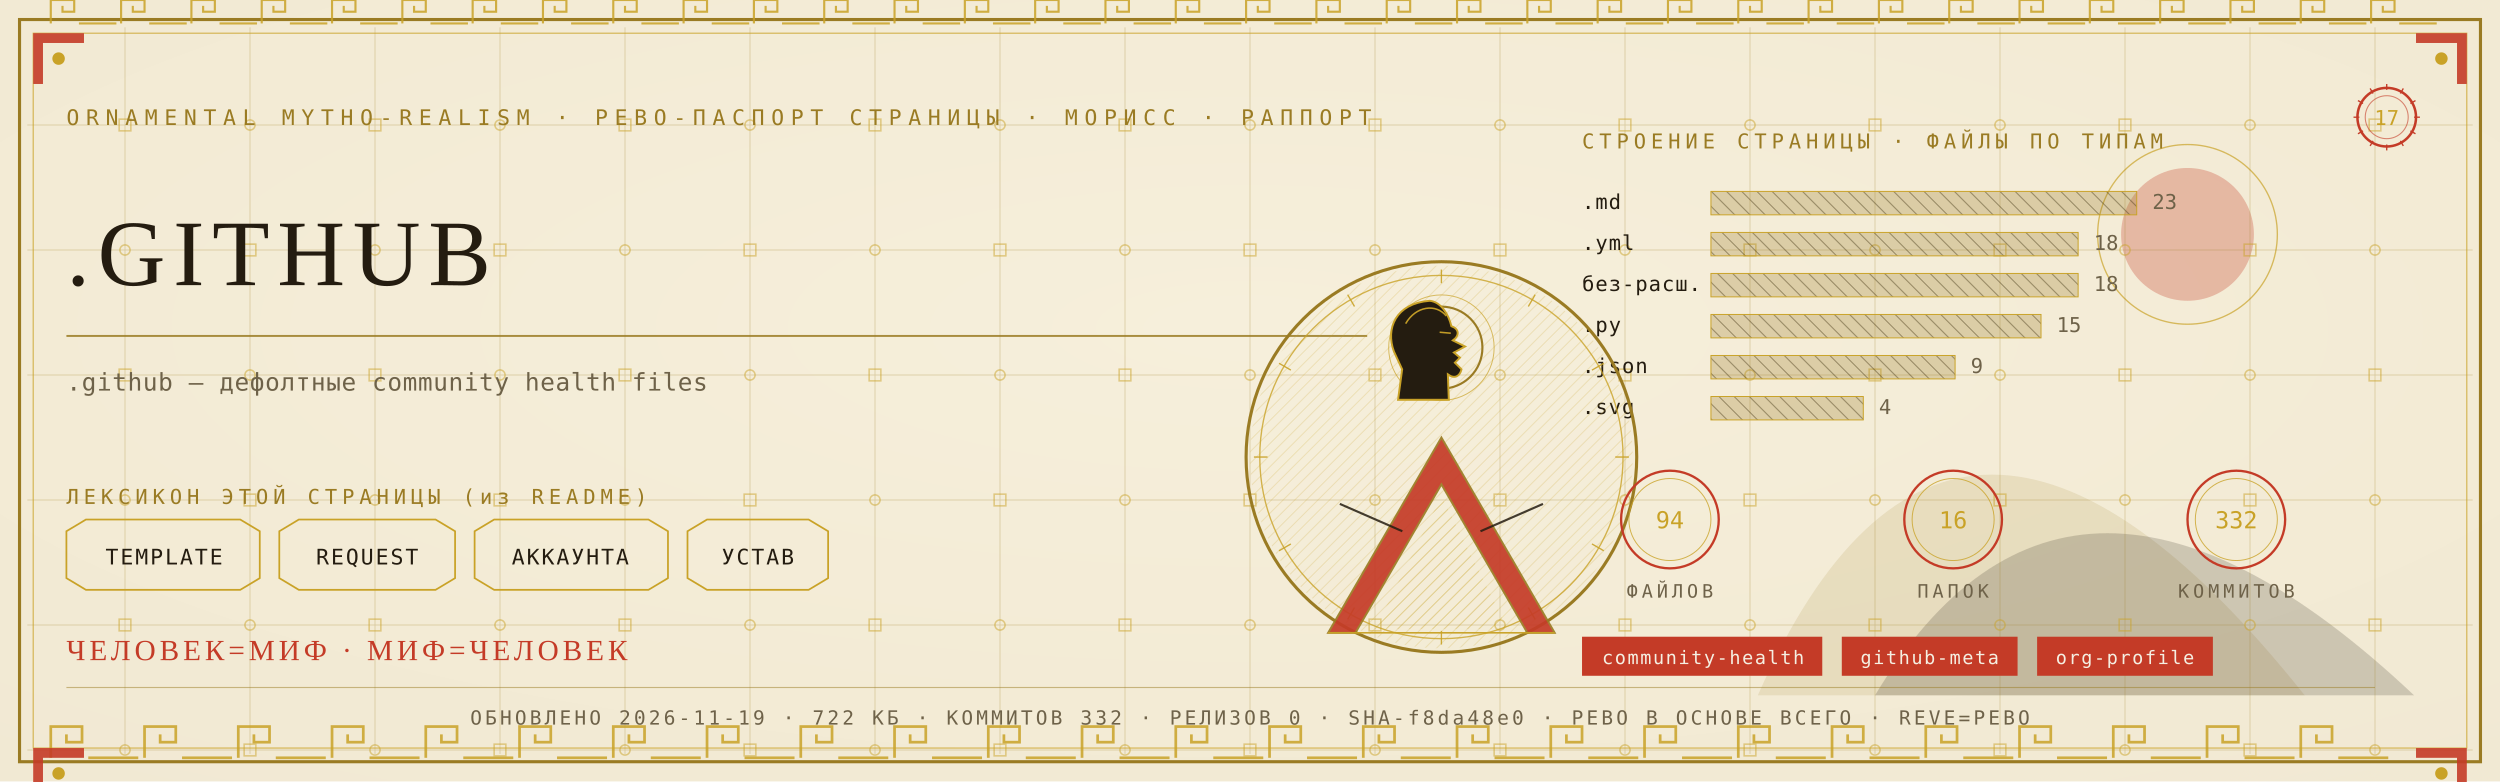
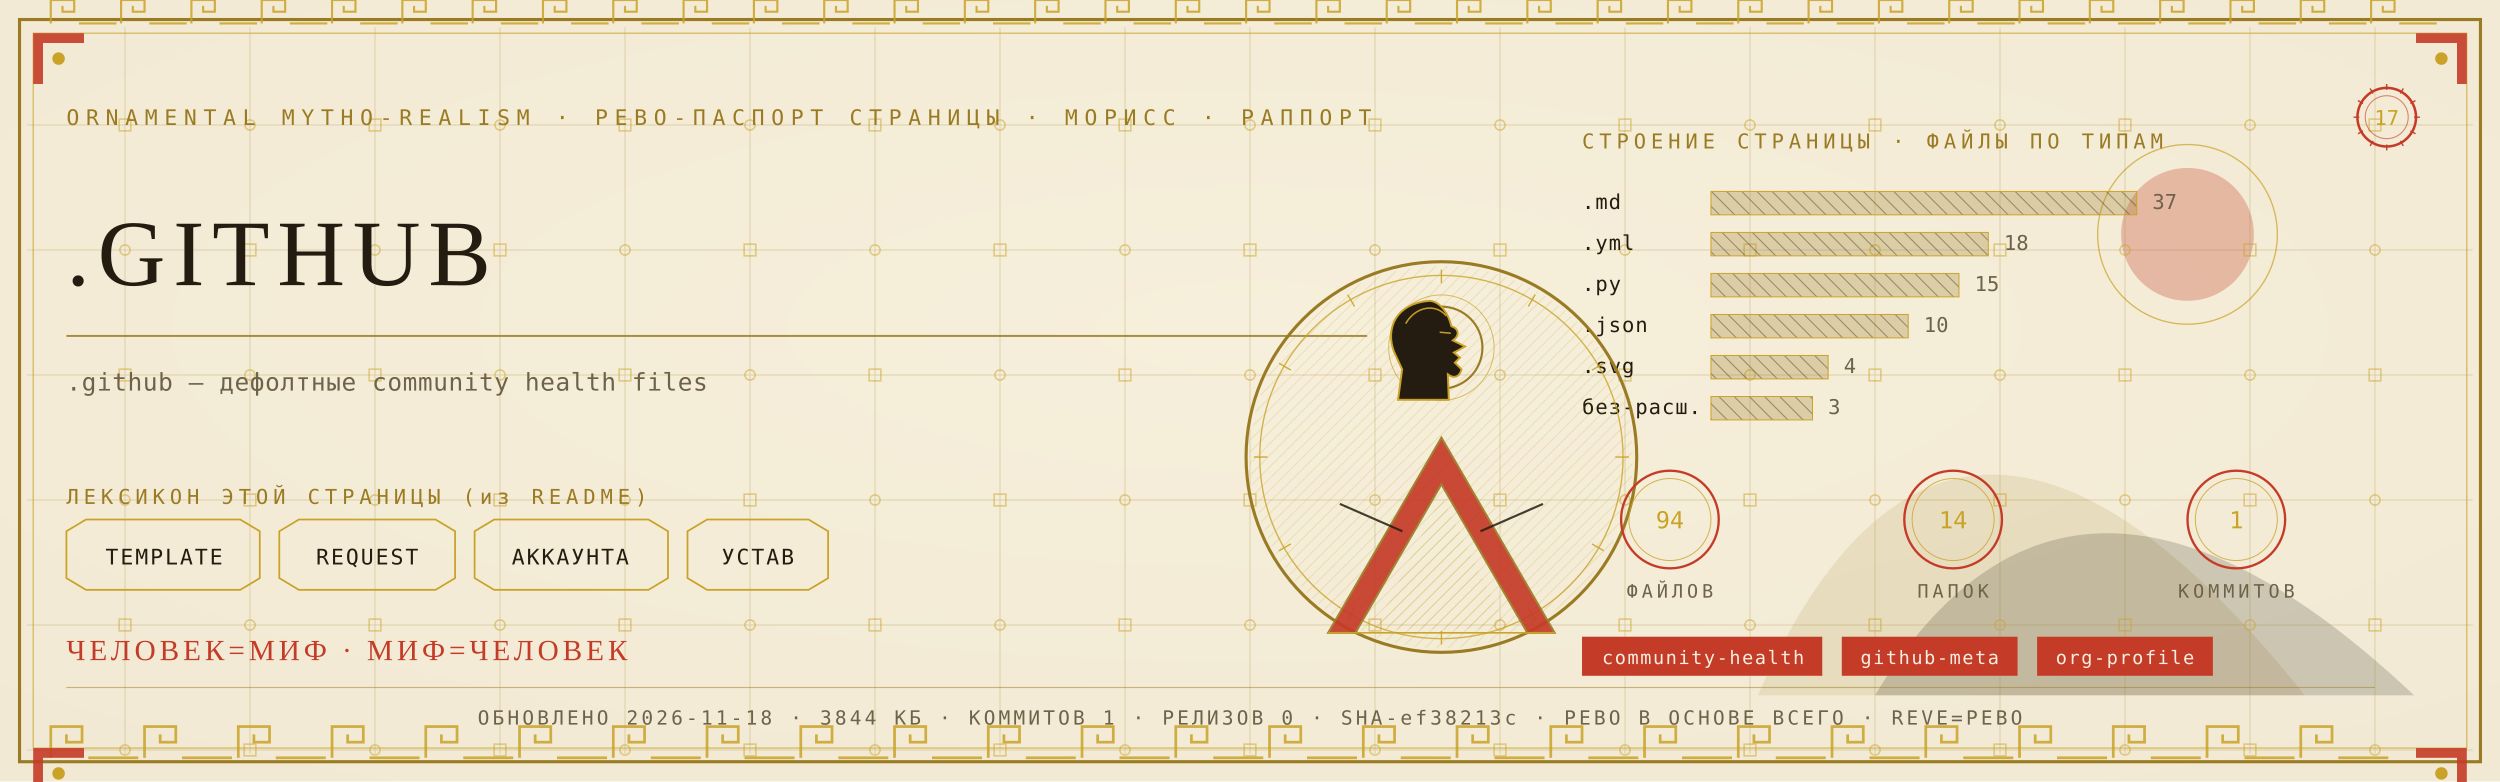
<svg xmlns="http://www.w3.org/2000/svg" viewBox="0 0 1280 400" width="1280" height="400">
  <defs>
    <radialGradient id="rp17" cx="0.5" cy="0.42" r="1.1">
      <stop offset="0" stop-color="#F6EFDC" />
      <stop offset="1" stop-color="#EFE6CF" />
    </radialGradient>
    <pattern id="hatchm" width="4.2" height="4.2" patternUnits="userSpaceOnUse" patternTransform="rotate(45)">
      <rect width="4.2" height="4.2" fill="none" />
      <line x1="0" y1="0" x2="0" y2="4.2" stroke="#C9A227" stroke-width="0.5" />
    </pattern>
    <pattern id="hatchv" width="5.5" height="5.5" patternUnits="userSpaceOnUse" patternTransform="rotate(-45)">
      <rect width="5.5" height="5.5" fill="none" />
      <line x1="0" y1="0" x2="0" y2="5.5" stroke="#241C10" stroke-width="0.5" />
    </pattern>
  </defs>
  <rect width="1280" height="400" fill="#EFE6CF" />
  <rect width="1280" height="400" fill="url(#rp17)" opacity="0.94" />
  <path d="M 900 356 Q 1000 130 1180 356 Z" fill="#9A7B23" opacity="0.14" />
  <path d="M 960 356 Q 1060 190 1236 356 Z" fill="#241C10" opacity="0.18" />
  <circle cx="1120" cy="120" r="34" fill="#C43B27" opacity="0.30" />
  <circle cx="1120" cy="120" r="46" fill="none" stroke="#C9A227" stroke-width="0.7" opacity="0.7" />
  <g stroke="#9A7B23" stroke-width="0.45" opacity="0.30">
    <line x1="64" y1="14" x2="64" y2="386" />
    <line x1="128" y1="14" x2="128" y2="386" />
    <line x1="192" y1="14" x2="192" y2="386" />
    <line x1="256" y1="14" x2="256" y2="386" />
    <line x1="320" y1="14" x2="320" y2="386" />
    <line x1="384" y1="14" x2="384" y2="386" />
    <line x1="448" y1="14" x2="448" y2="386" />
    <line x1="512" y1="14" x2="512" y2="386" />
    <line x1="576" y1="14" x2="576" y2="386" />
    <line x1="640" y1="14" x2="640" y2="386" />
    <line x1="704" y1="14" x2="704" y2="386" />
    <line x1="768" y1="14" x2="768" y2="386" />
    <line x1="832" y1="14" x2="832" y2="386" />
    <line x1="896" y1="14" x2="896" y2="386" />
    <line x1="960" y1="14" x2="960" y2="386" />
    <line x1="1024" y1="14" x2="1024" y2="386" />
    <line x1="1088" y1="14" x2="1088" y2="386" />
    <line x1="1152" y1="14" x2="1152" y2="386" />
    <line x1="1216" y1="14" x2="1216" y2="386" />
    <line x1="14" y1="64" x2="1266" y2="64" />
    <line x1="14" y1="128" x2="1266" y2="128" />
    <line x1="14" y1="192" x2="1266" y2="192" />
    <line x1="14" y1="256" x2="1266" y2="256" />
    <line x1="14" y1="320" x2="1266" y2="320" />
    <line x1="14" y1="384" x2="1266" y2="384" />
  </g>
  <g fill="none" stroke="#C9A227" stroke-width="0.8" opacity="0.5">
    <rect x="61" y="61" width="6" height="6" />
    <circle cx="64" cy="128" r="2.6" />
    <rect x="61" y="189" width="6" height="6" />
    <circle cx="64" cy="256" r="2.6" />
    <rect x="61" y="317" width="6" height="6" />
    <circle cx="64" cy="384" r="2.6" />
    <circle cx="128" cy="64" r="2.6" />
    <rect x="125" y="125" width="6" height="6" />
    <circle cx="128" cy="192" r="2.6" />
    <rect x="125" y="253" width="6" height="6" />
    <circle cx="128" cy="320" r="2.6" />
    <rect x="125" y="381" width="6" height="6" />
    <rect x="189" y="61" width="6" height="6" />
    <circle cx="192" cy="128" r="2.6" />
    <rect x="189" y="189" width="6" height="6" />
    <circle cx="192" cy="256" r="2.6" />
    <rect x="189" y="317" width="6" height="6" />
    <circle cx="192" cy="384" r="2.6" />
    <circle cx="256" cy="64" r="2.6" />
    <rect x="253" y="125" width="6" height="6" />
    <circle cx="256" cy="192" r="2.6" />
    <rect x="253" y="253" width="6" height="6" />
    <circle cx="256" cy="320" r="2.6" />
    <rect x="253" y="381" width="6" height="6" />
    <rect x="317" y="61" width="6" height="6" />
    <circle cx="320" cy="128" r="2.6" />
    <rect x="317" y="189" width="6" height="6" />
    <circle cx="320" cy="256" r="2.6" />
    <rect x="317" y="317" width="6" height="6" />
    <circle cx="320" cy="384" r="2.6" />
    <circle cx="384" cy="64" r="2.6" />
    <rect x="381" y="125" width="6" height="6" />
    <circle cx="384" cy="192" r="2.6" />
    <rect x="381" y="253" width="6" height="6" />
    <circle cx="384" cy="320" r="2.6" />
    <rect x="381" y="381" width="6" height="6" />
    <rect x="445" y="61" width="6" height="6" />
    <circle cx="448" cy="128" r="2.6" />
    <rect x="445" y="189" width="6" height="6" />
    <circle cx="448" cy="256" r="2.6" />
    <rect x="445" y="317" width="6" height="6" />
    <circle cx="448" cy="384" r="2.6" />
    <circle cx="512" cy="64" r="2.6" />
    <rect x="509" y="125" width="6" height="6" />
    <circle cx="512" cy="192" r="2.6" />
    <rect x="509" y="253" width="6" height="6" />
    <circle cx="512" cy="320" r="2.6" />
    <rect x="509" y="381" width="6" height="6" />
    <rect x="573" y="61" width="6" height="6" />
    <circle cx="576" cy="128" r="2.6" />
    <rect x="573" y="189" width="6" height="6" />
    <circle cx="576" cy="256" r="2.6" />
    <rect x="573" y="317" width="6" height="6" />
    <circle cx="576" cy="384" r="2.6" />
    <circle cx="640" cy="64" r="2.6" />
    <rect x="637" y="125" width="6" height="6" />
    <circle cx="640" cy="192" r="2.6" />
    <rect x="637" y="253" width="6" height="6" />
    <circle cx="640" cy="320" r="2.6" />
    <rect x="637" y="381" width="6" height="6" />
    <rect x="701" y="61" width="6" height="6" />
    <circle cx="704" cy="128" r="2.6" />
    <rect x="701" y="189" width="6" height="6" />
    <circle cx="704" cy="256" r="2.6" />
    <rect x="701" y="317" width="6" height="6" />
    <circle cx="704" cy="384" r="2.6" />
    <circle cx="768" cy="64" r="2.6" />
    <rect x="765" y="125" width="6" height="6" />
    <circle cx="768" cy="192" r="2.6" />
    <rect x="765" y="253" width="6" height="6" />
    <circle cx="768" cy="320" r="2.6" />
    <rect x="765" y="381" width="6" height="6" />
    <rect x="829" y="61" width="6" height="6" />
    <circle cx="832" cy="128" r="2.6" />
    <rect x="829" y="189" width="6" height="6" />
    <circle cx="832" cy="256" r="2.6" />
    <rect x="829" y="317" width="6" height="6" />
    <circle cx="832" cy="384" r="2.6" />
    <circle cx="896" cy="64" r="2.6" />
    <rect x="893" y="125" width="6" height="6" />
    <circle cx="896" cy="192" r="2.6" />
    <rect x="893" y="253" width="6" height="6" />
    <circle cx="896" cy="320" r="2.6" />
    <rect x="893" y="381" width="6" height="6" />
    <rect x="957" y="61" width="6" height="6" />
    <circle cx="960" cy="128" r="2.6" />
    <rect x="957" y="189" width="6" height="6" />
    <circle cx="960" cy="256" r="2.6" />
    <rect x="957" y="317" width="6" height="6" />
    <circle cx="960" cy="384" r="2.6" />
    <circle cx="1024" cy="64" r="2.6" />
    <rect x="1021" y="125" width="6" height="6" />
    <circle cx="1024" cy="192" r="2.6" />
    <rect x="1021" y="253" width="6" height="6" />
    <circle cx="1024" cy="320" r="2.6" />
    <rect x="1021" y="381" width="6" height="6" />
    <rect x="1085" y="61" width="6" height="6" />
    <circle cx="1088" cy="128" r="2.6" />
    <rect x="1085" y="189" width="6" height="6" />
    <circle cx="1088" cy="256" r="2.6" />
    <rect x="1085" y="317" width="6" height="6" />
    <circle cx="1088" cy="384" r="2.6" />
    <circle cx="1152" cy="64" r="2.6" />
    <rect x="1149" y="125" width="6" height="6" />
    <circle cx="1152" cy="192" r="2.6" />
    <rect x="1149" y="253" width="6" height="6" />
    <circle cx="1152" cy="320" r="2.6" />
    <rect x="1149" y="381" width="6" height="6" />
    <rect x="1213" y="61" width="6" height="6" />
    <circle cx="1216" cy="128" r="2.6" />
    <rect x="1213" y="189" width="6" height="6" />
    <circle cx="1216" cy="256" r="2.6" />
    <rect x="1213" y="317" width="6" height="6" />
    <circle cx="1216" cy="384" r="2.6" />
  </g>
  <rect x="10" y="10" width="1260" height="380" fill="none" stroke="#9A7B23" stroke-width="1.6" />
  <rect x="17" y="17" width="1246" height="366" fill="none" stroke="#C9A227" stroke-width="0.6" opacity="0.75" />
  <g fill="none" stroke="#C9A227" stroke-width="1.4" opacity="0.85">
    <path d="M 26 388 L 26 372 L 42 372 L 42 380.0 L 34.0 380.0 L 34.0 376.0" />
    <line x1="45.2" y1="388" x2="70.8" y2="388" />
    <path d="M 74 388 L 74 372 L 90 372 L 90 380.0 L 82.0 380.0 L 82.0 376.0" />
    <line x1="93.2" y1="388" x2="118.8" y2="388" />
    <path d="M 122 388 L 122 372 L 138 372 L 138 380.0 L 130.0 380.0 L 130.0 376.0" />
    <line x1="141.2" y1="388" x2="166.8" y2="388" />
    <path d="M 170 388 L 170 372 L 186 372 L 186 380.0 L 178.0 380.0 L 178.0 376.0" />
    <line x1="189.2" y1="388" x2="214.8" y2="388" />
    <path d="M 218 388 L 218 372 L 234 372 L 234 380.0 L 226.0 380.0 L 226.0 376.0" />
    <line x1="237.2" y1="388" x2="262.8" y2="388" />
    <path d="M 266 388 L 266 372 L 282 372 L 282 380.0 L 274.0 380.0 L 274.0 376.0" />
    <line x1="285.2" y1="388" x2="310.8" y2="388" />
    <path d="M 314 388 L 314 372 L 330 372 L 330 380.0 L 322.0 380.0 L 322.0 376.0" />
    <line x1="333.2" y1="388" x2="358.8" y2="388" />
    <path d="M 362 388 L 362 372 L 378 372 L 378 380.0 L 370.0 380.0 L 370.0 376.0" />
    <line x1="381.2" y1="388" x2="406.8" y2="388" />
    <path d="M 410 388 L 410 372 L 426 372 L 426 380.0 L 418.0 380.0 L 418.0 376.0" />
    <line x1="429.2" y1="388" x2="454.8" y2="388" />
    <path d="M 458 388 L 458 372 L 474 372 L 474 380.0 L 466.0 380.0 L 466.0 376.0" />
    <line x1="477.2" y1="388" x2="502.8" y2="388" />
    <path d="M 506 388 L 506 372 L 522 372 L 522 380.0 L 514.0 380.0 L 514.0 376.0" />
    <line x1="525.2" y1="388" x2="550.8" y2="388" />
    <path d="M 554 388 L 554 372 L 570 372 L 570 380.0 L 562.0 380.0 L 562.0 376.0" />
    <line x1="573.2" y1="388" x2="598.8" y2="388" />
    <path d="M 602 388 L 602 372 L 618 372 L 618 380.0 L 610.0 380.0 L 610.0 376.0" />
    <line x1="621.2" y1="388" x2="646.8" y2="388" />
    <path d="M 650 388 L 650 372 L 666 372 L 666 380.0 L 658.0 380.0 L 658.0 376.0" />
    <line x1="669.2" y1="388" x2="694.8" y2="388" />
    <path d="M 698 388 L 698 372 L 714 372 L 714 380.0 L 706.0 380.0 L 706.0 376.0" />
    <line x1="717.2" y1="388" x2="742.8" y2="388" />
    <path d="M 746 388 L 746 372 L 762 372 L 762 380.0 L 754.0 380.0 L 754.0 376.0" />
    <line x1="765.2" y1="388" x2="790.8" y2="388" />
    <path d="M 794 388 L 794 372 L 810 372 L 810 380.0 L 802.0 380.0 L 802.0 376.0" />
    <line x1="813.2" y1="388" x2="838.8" y2="388" />
    <path d="M 842 388 L 842 372 L 858 372 L 858 380.0 L 850.0 380.0 L 850.0 376.0" />
    <line x1="861.2" y1="388" x2="886.8" y2="388" />
    <path d="M 890 388 L 890 372 L 906 372 L 906 380.0 L 898.0 380.0 L 898.0 376.0" />
    <line x1="909.2" y1="388" x2="934.8" y2="388" />
    <path d="M 938 388 L 938 372 L 954 372 L 954 380.0 L 946.0 380.0 L 946.0 376.0" />
    <line x1="957.2" y1="388" x2="982.8" y2="388" />
    <path d="M 986 388 L 986 372 L 1002 372 L 1002 380.0 L 994.0 380.0 L 994.0 376.0" />
    <line x1="1005.2" y1="388" x2="1030.8" y2="388" />
    <path d="M 1034 388 L 1034 372 L 1050 372 L 1050 380.0 L 1042.0 380.0 L 1042.0 376.0" />
    <line x1="1053.2" y1="388" x2="1078.8" y2="388" />
    <path d="M 1082 388 L 1082 372 L 1098 372 L 1098 380.0 L 1090.0 380.0 L 1090.0 376.0" />
    <line x1="1101.2" y1="388" x2="1126.8" y2="388" />
    <path d="M 1130 388 L 1130 372 L 1146 372 L 1146 380.0 L 1138.0 380.0 L 1138.0 376.0" />
    <line x1="1149.2" y1="388" x2="1174.8" y2="388" />
    <path d="M 1178 388 L 1178 372 L 1194 372 L 1194 380.0 L 1186.0 380.0 L 1186.0 376.0" />
    <line x1="1197.2" y1="388" x2="1222.8" y2="388" />
  </g>
  <g fill="none" stroke="#C9A227" stroke-width="1.1" opacity="0.85">
    <path d="M 26 12 L 26 0 L 38 0 L 38 6.0 L 32.0 6.0 L 32.0 3.0" />
    <line x1="40.4" y1="12" x2="59.6" y2="12" />
    <path d="M 62 12 L 62 0 L 74 0 L 74 6.0 L 68.0 6.0 L 68.0 3.0" />
    <line x1="76.4" y1="12" x2="95.6" y2="12" />
    <path d="M 98 12 L 98 0 L 110 0 L 110 6.0 L 104.0 6.0 L 104.0 3.0" />
    <line x1="112.4" y1="12" x2="131.6" y2="12" />
    <path d="M 134 12 L 134 0 L 146 0 L 146 6.0 L 140.0 6.0 L 140.0 3.0" />
    <line x1="148.4" y1="12" x2="167.6" y2="12" />
    <path d="M 170 12 L 170 0 L 182 0 L 182 6.0 L 176.0 6.0 L 176.0 3.0" />
    <line x1="184.4" y1="12" x2="203.6" y2="12" />
    <path d="M 206 12 L 206 0 L 218 0 L 218 6.0 L 212.0 6.0 L 212.0 3.0" />
    <line x1="220.4" y1="12" x2="239.6" y2="12" />
    <path d="M 242 12 L 242 0 L 254 0 L 254 6.0 L 248.0 6.0 L 248.0 3.0" />
    <line x1="256.4" y1="12" x2="275.6" y2="12" />
    <path d="M 278 12 L 278 0 L 290 0 L 290 6.0 L 284.0 6.0 L 284.0 3.0" />
    <line x1="292.4" y1="12" x2="311.6" y2="12" />
    <path d="M 314 12 L 314 0 L 326 0 L 326 6.0 L 320.0 6.0 L 320.0 3.0" />
    <line x1="328.4" y1="12" x2="347.6" y2="12" />
    <path d="M 350 12 L 350 0 L 362 0 L 362 6.0 L 356.0 6.0 L 356.0 3.0" />
    <line x1="364.4" y1="12" x2="383.6" y2="12" />
    <path d="M 386 12 L 386 0 L 398 0 L 398 6.0 L 392.0 6.0 L 392.0 3.0" />
    <line x1="400.4" y1="12" x2="419.6" y2="12" />
    <path d="M 422 12 L 422 0 L 434 0 L 434 6.0 L 428.0 6.0 L 428.0 3.0" />
    <line x1="436.4" y1="12" x2="455.6" y2="12" />
    <path d="M 458 12 L 458 0 L 470 0 L 470 6.0 L 464.0 6.0 L 464.0 3.0" />
    <line x1="472.4" y1="12" x2="491.6" y2="12" />
    <path d="M 494 12 L 494 0 L 506 0 L 506 6.0 L 500.0 6.0 L 500.0 3.0" />
    <line x1="508.4" y1="12" x2="527.6" y2="12" />
    <path d="M 530 12 L 530 0 L 542 0 L 542 6.0 L 536.0 6.0 L 536.0 3.0" />
    <line x1="544.4" y1="12" x2="563.6" y2="12" />
    <path d="M 566 12 L 566 0 L 578 0 L 578 6.0 L 572.0 6.0 L 572.0 3.0" />
    <line x1="580.4" y1="12" x2="599.6" y2="12" />
    <path d="M 602 12 L 602 0 L 614 0 L 614 6.0 L 608.0 6.0 L 608.0 3.0" />
    <line x1="616.4" y1="12" x2="635.6" y2="12" />
    <path d="M 638 12 L 638 0 L 650 0 L 650 6.0 L 644.0 6.0 L 644.0 3.0" />
    <line x1="652.4" y1="12" x2="671.6" y2="12" />
    <path d="M 674 12 L 674 0 L 686 0 L 686 6.0 L 680.0 6.0 L 680.0 3.0" />
    <line x1="688.4" y1="12" x2="707.6" y2="12" />
    <path d="M 710 12 L 710 0 L 722 0 L 722 6.0 L 716.0 6.0 L 716.0 3.0" />
    <line x1="724.4" y1="12" x2="743.6" y2="12" />
    <path d="M 746 12 L 746 0 L 758 0 L 758 6.0 L 752.0 6.0 L 752.0 3.0" />
    <line x1="760.4" y1="12" x2="779.6" y2="12" />
    <path d="M 782 12 L 782 0 L 794 0 L 794 6.0 L 788.0 6.0 L 788.0 3.0" />
    <line x1="796.4" y1="12" x2="815.6" y2="12" />
    <path d="M 818 12 L 818 0 L 830 0 L 830 6.0 L 824.0 6.0 L 824.0 3.0" />
    <line x1="832.4" y1="12" x2="851.6" y2="12" />
    <path d="M 854 12 L 854 0 L 866 0 L 866 6.0 L 860.0 6.0 L 860.0 3.0" />
    <line x1="868.4" y1="12" x2="887.6" y2="12" />
    <path d="M 890 12 L 890 0 L 902 0 L 902 6.0 L 896.0 6.0 L 896.0 3.0" />
    <line x1="904.4" y1="12" x2="923.6" y2="12" />
    <path d="M 926 12 L 926 0 L 938 0 L 938 6.0 L 932.0 6.0 L 932.0 3.0" />
    <line x1="940.4" y1="12" x2="959.6" y2="12" />
    <path d="M 962 12 L 962 0 L 974 0 L 974 6.0 L 968.0 6.0 L 968.0 3.0" />
    <line x1="976.4" y1="12" x2="995.6" y2="12" />
    <path d="M 998 12 L 998 0 L 1010 0 L 1010 6.0 L 1004.0 6.0 L 1004.0 3.0" />
    <line x1="1012.4" y1="12" x2="1031.6" y2="12" />
    <path d="M 1034 12 L 1034 0 L 1046 0 L 1046 6.0 L 1040.0 6.0 L 1040.0 3.0" />
    <line x1="1048.4" y1="12" x2="1067.6" y2="12" />
    <path d="M 1070 12 L 1070 0 L 1082 0 L 1082 6.0 L 1076.0 6.0 L 1076.0 3.0" />
    <line x1="1084.4" y1="12" x2="1103.6" y2="12" />
    <path d="M 1106 12 L 1106 0 L 1118 0 L 1118 6.0 L 1112.0 6.0 L 1112.0 3.0" />
    <line x1="1120.4" y1="12" x2="1139.6" y2="12" />
    <path d="M 1142 12 L 1142 0 L 1154 0 L 1154 6.0 L 1148.0 6.0 L 1148.0 3.0" />
    <line x1="1156.4" y1="12" x2="1175.6" y2="12" />
    <path d="M 1178 12 L 1178 0 L 1190 0 L 1190 6.0 L 1184.0 6.0 L 1184.0 3.0" />
    <line x1="1192.4" y1="12" x2="1211.6" y2="12" />
    <path d="M 1214 12 L 1214 0 L 1226 0 L 1226 6.0 L 1220.0 6.0 L 1220.0 3.0" />
    <line x1="1228.4" y1="12" x2="1247.6" y2="12" />
  </g>
  <g transform="translate(17,17) scale(1,1)">
    <path d="M 0 0 L 26 0 L 26 5 L 5 5 L 5 26 L 0 26 Z" fill="#C43B27" opacity="0.9" />
    <circle cx="13" cy="13" r="3.2" fill="#C9A227" />
  </g>
  <g transform="translate(1263,17) scale(-1,1)">
    <path d="M 0 0 L 26 0 L 26 5 L 5 5 L 5 26 L 0 26 Z" fill="#C43B27" opacity="0.9" />
    <circle cx="13" cy="13" r="3.2" fill="#C9A227" />
  </g>
  <g transform="translate(17,383) scale(1,1)">
    <path d="M 0 0 L 26 0 L 26 5 L 5 5 L 5 26 L 0 26 Z" fill="#C43B27" opacity="0.9" />
    <circle cx="13" cy="13" r="3.2" fill="#C9A227" />
  </g>
  <g transform="translate(1263,383) scale(-1,1)">
    <path d="M 0 0 L 26 0 L 26 5 L 5 5 L 5 26 L 0 26 Z" fill="#C43B27" opacity="0.9" />
    <circle cx="13" cy="13" r="3.2" fill="#C9A227" />
  </g>
  <text x="34" y="64" font-family="'Cascadia Mono', ui-monospace, Consolas, monospace" font-size="11" fill="#9A7B23" letter-spacing="3.4">ORNAMENTAL MYTHO-REALISM · РЕВО-ПАСПОРТ СТРАНИЦЫ · МОРИСС · РАППОРТ</text>
  <g transform="translate(1222,60)">
    <circle r="15" fill="none" stroke="#C43B27" stroke-width="1.3" />
    <circle r="11" fill="none" stroke="#C43B27" stroke-width="0.55" opacity="0.6" />
    <text y="4" text-anchor="middle" font-family="'Cascadia Mono', ui-monospace, Consolas, monospace" font-size="10.5" fill="#C9A227">17</text>
    <g stroke="#C43B27" stroke-width="0.7">
      <line x1="0" y1="-17" x2="0" y2="-14" transform="rotate(0)" />
      <line x1="0" y1="-17" x2="0" y2="-14" transform="rotate(30)" />
      <line x1="0" y1="-17" x2="0" y2="-14" transform="rotate(60)" />
      <line x1="0" y1="-17" x2="0" y2="-14" transform="rotate(90)" />
      <line x1="0" y1="-17" x2="0" y2="-14" transform="rotate(120)" />
      <line x1="0" y1="-17" x2="0" y2="-14" transform="rotate(150)" />
      <line x1="0" y1="-17" x2="0" y2="-14" transform="rotate(180)" />
      <line x1="0" y1="-17" x2="0" y2="-14" transform="rotate(210)" />
      <line x1="0" y1="-17" x2="0" y2="-14" transform="rotate(240)" />
      <line x1="0" y1="-17" x2="0" y2="-14" transform="rotate(270)" />
      <line x1="0" y1="-17" x2="0" y2="-14" transform="rotate(300)" />
      <line x1="0" y1="-17" x2="0" y2="-14" transform="rotate(330)" />
    </g>
  </g>
  <text x="34" y="146" font-family="Georgia, 'Times New Roman', serif" font-size="48.0" fill="#241C10" letter-spacing="4">.GITHUB</text>
  <line x1="34" y1="172" x2="700" y2="172" stroke="#9A7B23" stroke-width="1" opacity="0.85" />
  <text x="34" y="200" font-family="'Cascadia Mono', ui-monospace, Consolas, monospace" font-size="12.5" fill="#6E6249" letter-spacing="0.3">.github — дефолтные community health files</text>
  <text x="34" y="258" font-family="'Cascadia Mono', ui-monospace, Consolas, monospace" font-size="10.5" fill="#9A7B23" letter-spacing="2.5">ЛЕКСИКОН ЭТОЙ СТРАНИЦЫ (из README)</text>
  <path d="M 34 272 L 44 266 L 123 266 L 133 272 L 133 296 L 123 302 L 44 302 L 34 296 Z" fill="none" stroke="#C9A227" stroke-width="0.9" />
  <text x="84" y="289" text-anchor="middle" font-family="'Cascadia Mono', ui-monospace, Consolas, monospace" font-size="11" fill="#241C10" letter-spacing="1">TEMPLATE</text>
  <path d="M 143 272 L 153 266 L 223 266 L 233 272 L 233 296 L 223 302 L 153 302 L 143 296 Z" fill="none" stroke="#C9A227" stroke-width="0.9" />
  <text x="188" y="289" text-anchor="middle" font-family="'Cascadia Mono', ui-monospace, Consolas, monospace" font-size="11" fill="#241C10" letter-spacing="1">REQUEST</text>
  <path d="M 243 272 L 253 266 L 332 266 L 342 272 L 342 296 L 332 302 L 253 302 L 243 296 Z" fill="none" stroke="#C9A227" stroke-width="0.9" />
  <text x="292" y="289" text-anchor="middle" font-family="'Cascadia Mono', ui-monospace, Consolas, monospace" font-size="11" fill="#241C10" letter-spacing="1">АККАУНТА</text>
  <path d="M 352 272 L 362 266 L 414 266 L 424 272 L 424 296 L 414 302 L 362 302 L 352 296 Z" fill="none" stroke="#C9A227" stroke-width="0.9" />
  <text x="388" y="289" text-anchor="middle" font-family="'Cascadia Mono', ui-monospace, Consolas, monospace" font-size="11" fill="#241C10" letter-spacing="1">УСТАВ</text>
  <text x="810" y="76" font-family="'Cascadia Mono', ui-monospace, Consolas, monospace" font-size="10.5" fill="#9A7B23" letter-spacing="2.5">СТРОЕНИЕ СТРАНИЦЫ · ФАЙЛЫ ПО ТИПАМ</text>
  <text x="810" y="107" font-family="'Cascadia Mono', ui-monospace, Consolas, monospace" font-size="10.5" fill="#241C10" letter-spacing="0.5">.md</text>
  <rect x="876" y="98" width="218" height="12" fill="url(#hatchv)" opacity="0.9" />
  <rect x="876" y="98" width="218" height="12" fill="#9A7B23" opacity="0.28" />
  <rect x="876" y="98" width="218" height="12" fill="none" stroke="#C9A227" stroke-width="0.5" />
-   <text x="1102" y="107" font-family="'Cascadia Mono', ui-monospace, Consolas, monospace" font-size="10.5" fill="#6E6249">23</text>
+   <text x="1102" y="107" font-family="'Cascadia Mono', ui-monospace, Consolas, monospace" font-size="10.5" fill="#6E6249">37</text>
  <text x="810" y="128" font-family="'Cascadia Mono', ui-monospace, Consolas, monospace" font-size="10.5" fill="#241C10" letter-spacing="0.5">.yml</text>
-   <rect x="876" y="119" width="188" height="12" fill="url(#hatchv)" opacity="0.9" />
-   <rect x="876" y="119" width="188" height="12" fill="#9A7B23" opacity="0.28" />
-   <rect x="876" y="119" width="188" height="12" fill="none" stroke="#C9A227" stroke-width="0.5" />
-   <text x="1072" y="128" font-family="'Cascadia Mono', ui-monospace, Consolas, monospace" font-size="10.5" fill="#6E6249">18</text>
-   <text x="810" y="149" font-family="'Cascadia Mono', ui-monospace, Consolas, monospace" font-size="10.5" fill="#241C10" letter-spacing="0.5">без-расш.</text>
-   <rect x="876" y="140" width="188" height="12" fill="url(#hatchv)" opacity="0.9" />
-   <rect x="876" y="140" width="188" height="12" fill="#9A7B23" opacity="0.28" />
-   <rect x="876" y="140" width="188" height="12" fill="none" stroke="#C9A227" stroke-width="0.5" />
-   <text x="1072" y="149" font-family="'Cascadia Mono', ui-monospace, Consolas, monospace" font-size="10.5" fill="#6E6249">18</text>
-   <text x="810" y="170" font-family="'Cascadia Mono', ui-monospace, Consolas, monospace" font-size="10.5" fill="#241C10" letter-spacing="0.5">.py</text>
-   <rect x="876" y="161" width="169" height="12" fill="url(#hatchv)" opacity="0.9" />
-   <rect x="876" y="161" width="169" height="12" fill="#9A7B23" opacity="0.28" />
-   <rect x="876" y="161" width="169" height="12" fill="none" stroke="#C9A227" stroke-width="0.5" />
-   <text x="1053" y="170" font-family="'Cascadia Mono', ui-monospace, Consolas, monospace" font-size="10.5" fill="#6E6249">15</text>
-   <text x="810" y="191" font-family="'Cascadia Mono', ui-monospace, Consolas, monospace" font-size="10.5" fill="#241C10" letter-spacing="0.5">.json</text>
-   <rect x="876" y="182" width="125" height="12" fill="url(#hatchv)" opacity="0.9" />
-   <rect x="876" y="182" width="125" height="12" fill="#9A7B23" opacity="0.28" />
-   <rect x="876" y="182" width="125" height="12" fill="none" stroke="#C9A227" stroke-width="0.5" />
-   <text x="1009" y="191" font-family="'Cascadia Mono', ui-monospace, Consolas, monospace" font-size="10.5" fill="#6E6249">9</text>
-   <text x="810" y="212" font-family="'Cascadia Mono', ui-monospace, Consolas, monospace" font-size="10.5" fill="#241C10" letter-spacing="0.5">.svg</text>
-   <rect x="876" y="203" width="78" height="12" fill="url(#hatchv)" opacity="0.9" />
-   <rect x="876" y="203" width="78" height="12" fill="#9A7B23" opacity="0.28" />
-   <rect x="876" y="203" width="78" height="12" fill="none" stroke="#C9A227" stroke-width="0.5" />
-   <text x="962" y="212" font-family="'Cascadia Mono', ui-monospace, Consolas, monospace" font-size="10.5" fill="#6E6249">4</text>
+   <rect x="876" y="119" width="142" height="12" fill="url(#hatchv)" opacity="0.9" />
+   <rect x="876" y="119" width="142" height="12" fill="#9A7B23" opacity="0.28" />
+   <rect x="876" y="119" width="142" height="12" fill="none" stroke="#C9A227" stroke-width="0.5" />
+   <text x="1026" y="128" font-family="'Cascadia Mono', ui-monospace, Consolas, monospace" font-size="10.5" fill="#6E6249">18</text>
+   <text x="810" y="149" font-family="'Cascadia Mono', ui-monospace, Consolas, monospace" font-size="10.5" fill="#241C10" letter-spacing="0.5">.py</text>
+   <rect x="876" y="140" width="127" height="12" fill="url(#hatchv)" opacity="0.9" />
+   <rect x="876" y="140" width="127" height="12" fill="#9A7B23" opacity="0.28" />
+   <rect x="876" y="140" width="127" height="12" fill="none" stroke="#C9A227" stroke-width="0.5" />
+   <text x="1011" y="149" font-family="'Cascadia Mono', ui-monospace, Consolas, monospace" font-size="10.5" fill="#6E6249">15</text>
+   <text x="810" y="170" font-family="'Cascadia Mono', ui-monospace, Consolas, monospace" font-size="10.5" fill="#241C10" letter-spacing="0.5">.json</text>
+   <rect x="876" y="161" width="101" height="12" fill="url(#hatchv)" opacity="0.9" />
+   <rect x="876" y="161" width="101" height="12" fill="#9A7B23" opacity="0.28" />
+   <rect x="876" y="161" width="101" height="12" fill="none" stroke="#C9A227" stroke-width="0.5" />
+   <text x="985" y="170" font-family="'Cascadia Mono', ui-monospace, Consolas, monospace" font-size="10.5" fill="#6E6249">10</text>
+   <text x="810" y="191" font-family="'Cascadia Mono', ui-monospace, Consolas, monospace" font-size="10.5" fill="#241C10" letter-spacing="0.5">.svg</text>
+   <rect x="876" y="182" width="60" height="12" fill="url(#hatchv)" opacity="0.9" />
+   <rect x="876" y="182" width="60" height="12" fill="#9A7B23" opacity="0.28" />
+   <rect x="876" y="182" width="60" height="12" fill="none" stroke="#C9A227" stroke-width="0.5" />
+   <text x="944" y="191" font-family="'Cascadia Mono', ui-monospace, Consolas, monospace" font-size="10.5" fill="#6E6249">4</text>
+   <text x="810" y="212" font-family="'Cascadia Mono', ui-monospace, Consolas, monospace" font-size="10.5" fill="#241C10" letter-spacing="0.5">без-расш.</text>
+   <rect x="876" y="203" width="52" height="12" fill="url(#hatchv)" opacity="0.9" />
+   <rect x="876" y="203" width="52" height="12" fill="#9A7B23" opacity="0.28" />
+   <rect x="876" y="203" width="52" height="12" fill="none" stroke="#C9A227" stroke-width="0.5" />
+   <text x="936" y="212" font-family="'Cascadia Mono', ui-monospace, Consolas, monospace" font-size="10.5" fill="#6E6249">3</text>
  <g transform="translate(738,234)">
    <circle r="100" fill="none" stroke="#9A7B23" stroke-width="1.6" />
    <circle r="93" fill="none" stroke="#C9A227" stroke-width="0.7" opacity="0.8" />
    <circle r="98" fill="url(#hatchm)" opacity="0.4" />
    <g stroke="#C9A227" stroke-width="0.7" opacity="0.9">
      <line x1="0" y1="-96" x2="0" y2="-89" transform="rotate(0)" />
      <line x1="0" y1="-96" x2="0" y2="-89" transform="rotate(30)" />
      <line x1="0" y1="-96" x2="0" y2="-89" transform="rotate(60)" />
      <line x1="0" y1="-96" x2="0" y2="-89" transform="rotate(90)" />
      <line x1="0" y1="-96" x2="0" y2="-89" transform="rotate(120)" />
      <line x1="0" y1="-96" x2="0" y2="-89" transform="rotate(150)" />
      <line x1="0" y1="-96" x2="0" y2="-89" transform="rotate(180)" />
      <line x1="0" y1="-96" x2="0" y2="-89" transform="rotate(210)" />
      <line x1="0" y1="-96" x2="0" y2="-89" transform="rotate(240)" />
      <line x1="0" y1="-96" x2="0" y2="-89" transform="rotate(270)" />
      <line x1="0" y1="-96" x2="0" y2="-89" transform="rotate(300)" />
      <line x1="0" y1="-96" x2="0" y2="-89" transform="rotate(330)" />
    </g>
    <circle cy="-56" r="21" fill="none" stroke="#9A7B23" stroke-width="1.1" />
    <circle cy="-56" r="27" fill="none" stroke="#C9A227" stroke-width="0.5" opacity="0.7" />
    <path d="M -6.0 -80.0 C -23.5 -78.7 -28.7 -65.7 -24.3 -54.0 L -20.1 -44.9 L -22.2 -29.3 L 3.8 -29.3 L 3.3 -42.3 C 6.9 -39.7 9.5 -41.5 10.3 -44.9 L 6.9 -48.3 L 9.5 -50.9 L 6.4 -53.5 L 12.1 -56.6 L 5.9 -59.7 C 9.5 -62.3 9.0 -65.7 5.1 -67.0 C 3.8 -72.7 -0.1 -79.5 -6.0 -80.0 Z" fill="#241C10" stroke="#C9A227" stroke-width="1.0" />
    <g fill="none" stroke="#C9A227" stroke-width="0.8" opacity="0.95">
      <path d="M -18.3 -68.3 C -13.1 -77.4 -2.7 -78.7 2.5 -72.2" />
      <path d="M -0.9 -63.9 L 4.8 -63.4" />
    </g>
    <path d="M -58.0 90.0 L 0 -10.0 L 58.0 90.0 L 44.0 90.0 L 0 14.0 L -44.0 90.0 Z" fill="#C43B27" opacity="0.92" stroke="#9A7B23" stroke-width="1.0" />
    <path d="M -34.0 88.0 L 0 20.0 L 34.0 88.0" fill="url(#hatchm)" opacity="0.5" stroke="none" />
    <path d="M -58.0 90.0 L 58.0 90.0" fill="none" stroke="#C9A227" stroke-width="0.8" />
    <path d="M -52.0 24.0 L -20.0 38.0" fill="none" stroke="#241C10" stroke-width="1.1" opacity="0.85" />
    <path d="M 52.0 24.0 L 20.0 38.0" fill="none" stroke="#241C10" stroke-width="1.1" opacity="0.85" />
  </g>
  <g transform="translate(855,266)">
    <circle r="25" fill="none" stroke="#C43B27" stroke-width="1.2" />
    <circle r="21" fill="none" stroke="#C9A227" stroke-width="0.5" opacity="0.8" />
    <text y="4.5" text-anchor="middle" font-family="'Cascadia Mono', ui-monospace, Consolas, monospace" font-size="12" fill="#C9A227">94</text>
    <text y="40" text-anchor="middle" font-family="'Cascadia Mono', ui-monospace, Consolas, monospace" font-size="9.5" fill="#6E6249" letter-spacing="2">ФАЙЛОВ</text>
  </g>
  <g transform="translate(1000,266)">
    <circle r="25" fill="none" stroke="#C43B27" stroke-width="1.2" />
    <circle r="21" fill="none" stroke="#C9A227" stroke-width="0.5" opacity="0.8" />
-     <text y="4.5" text-anchor="middle" font-family="'Cascadia Mono', ui-monospace, Consolas, monospace" font-size="12" fill="#C9A227">16</text>
+     <text y="4.5" text-anchor="middle" font-family="'Cascadia Mono', ui-monospace, Consolas, monospace" font-size="12" fill="#C9A227">14</text>
    <text y="40" text-anchor="middle" font-family="'Cascadia Mono', ui-monospace, Consolas, monospace" font-size="9.5" fill="#6E6249" letter-spacing="2">ПАПОК</text>
  </g>
  <g transform="translate(1145,266)">
    <circle r="25" fill="none" stroke="#C43B27" stroke-width="1.2" />
    <circle r="21" fill="none" stroke="#C9A227" stroke-width="0.5" opacity="0.8" />
-     <text y="4.5" text-anchor="middle" font-family="'Cascadia Mono', ui-monospace, Consolas, monospace" font-size="12" fill="#C9A227">332</text>
+     <text y="4.5" text-anchor="middle" font-family="'Cascadia Mono', ui-monospace, Consolas, monospace" font-size="12" fill="#C9A227">1</text>
    <text y="40" text-anchor="middle" font-family="'Cascadia Mono', ui-monospace, Consolas, monospace" font-size="9.5" fill="#6E6249" letter-spacing="2">КОММИТОВ</text>
  </g>
  <rect x="810" y="326" rx="0" width="123" height="20" fill="#C43B27" />
  <text x="872" y="340" text-anchor="middle" font-family="'Cascadia Mono', ui-monospace, Consolas, monospace" font-size="9.5" fill="#F5EFE2" letter-spacing="0.8">community-health</text>
  <rect x="943" y="326" rx="0" width="90" height="20" fill="#C43B27" />
  <text x="988" y="340" text-anchor="middle" font-family="'Cascadia Mono', ui-monospace, Consolas, monospace" font-size="9.5" fill="#F5EFE2" letter-spacing="0.8">github-meta</text>
  <rect x="1043" y="326" rx="0" width="90" height="20" fill="#C43B27" />
  <text x="1088" y="340" text-anchor="middle" font-family="'Cascadia Mono', ui-monospace, Consolas, monospace" font-size="9.5" fill="#F5EFE2" letter-spacing="0.8">org-profile</text>
  <text x="34" y="338" font-family="Georgia, 'Times New Roman', serif" font-size="15" fill="#C43B27" letter-spacing="2">ЧЕЛОВЕК=МИФ · МИФ=ЧЕЛОВЕК</text>
  <line x1="34" y1="352" x2="1216" y2="352" stroke="#9A7B23" stroke-width="0.6" opacity="0.5" />
-   <text x="640" y="371" text-anchor="middle" font-family="'Cascadia Mono', ui-monospace, Consolas, monospace" font-size="10" fill="#6E6249" letter-spacing="1.6">ОБНОВЛЕНО 2026-11-19 · 722 КБ · КОММИТОВ 332 · РЕЛИЗОВ 0 · SHA-f8da48e0 · РЕВО В ОСНОВЕ ВСЕГО · REVE=РЕВО</text>
+   <text x="640" y="371" text-anchor="middle" font-family="'Cascadia Mono', ui-monospace, Consolas, monospace" font-size="10" fill="#6E6249" letter-spacing="1.6">ОБНОВЛЕНО 2026-11-18 · 3844 КБ · КОММИТОВ 1 · РЕЛИЗОВ 0 · SHA-ef38213c · РЕВО В ОСНОВЕ ВСЕГО · REVE=РЕВО</text>
</svg>
